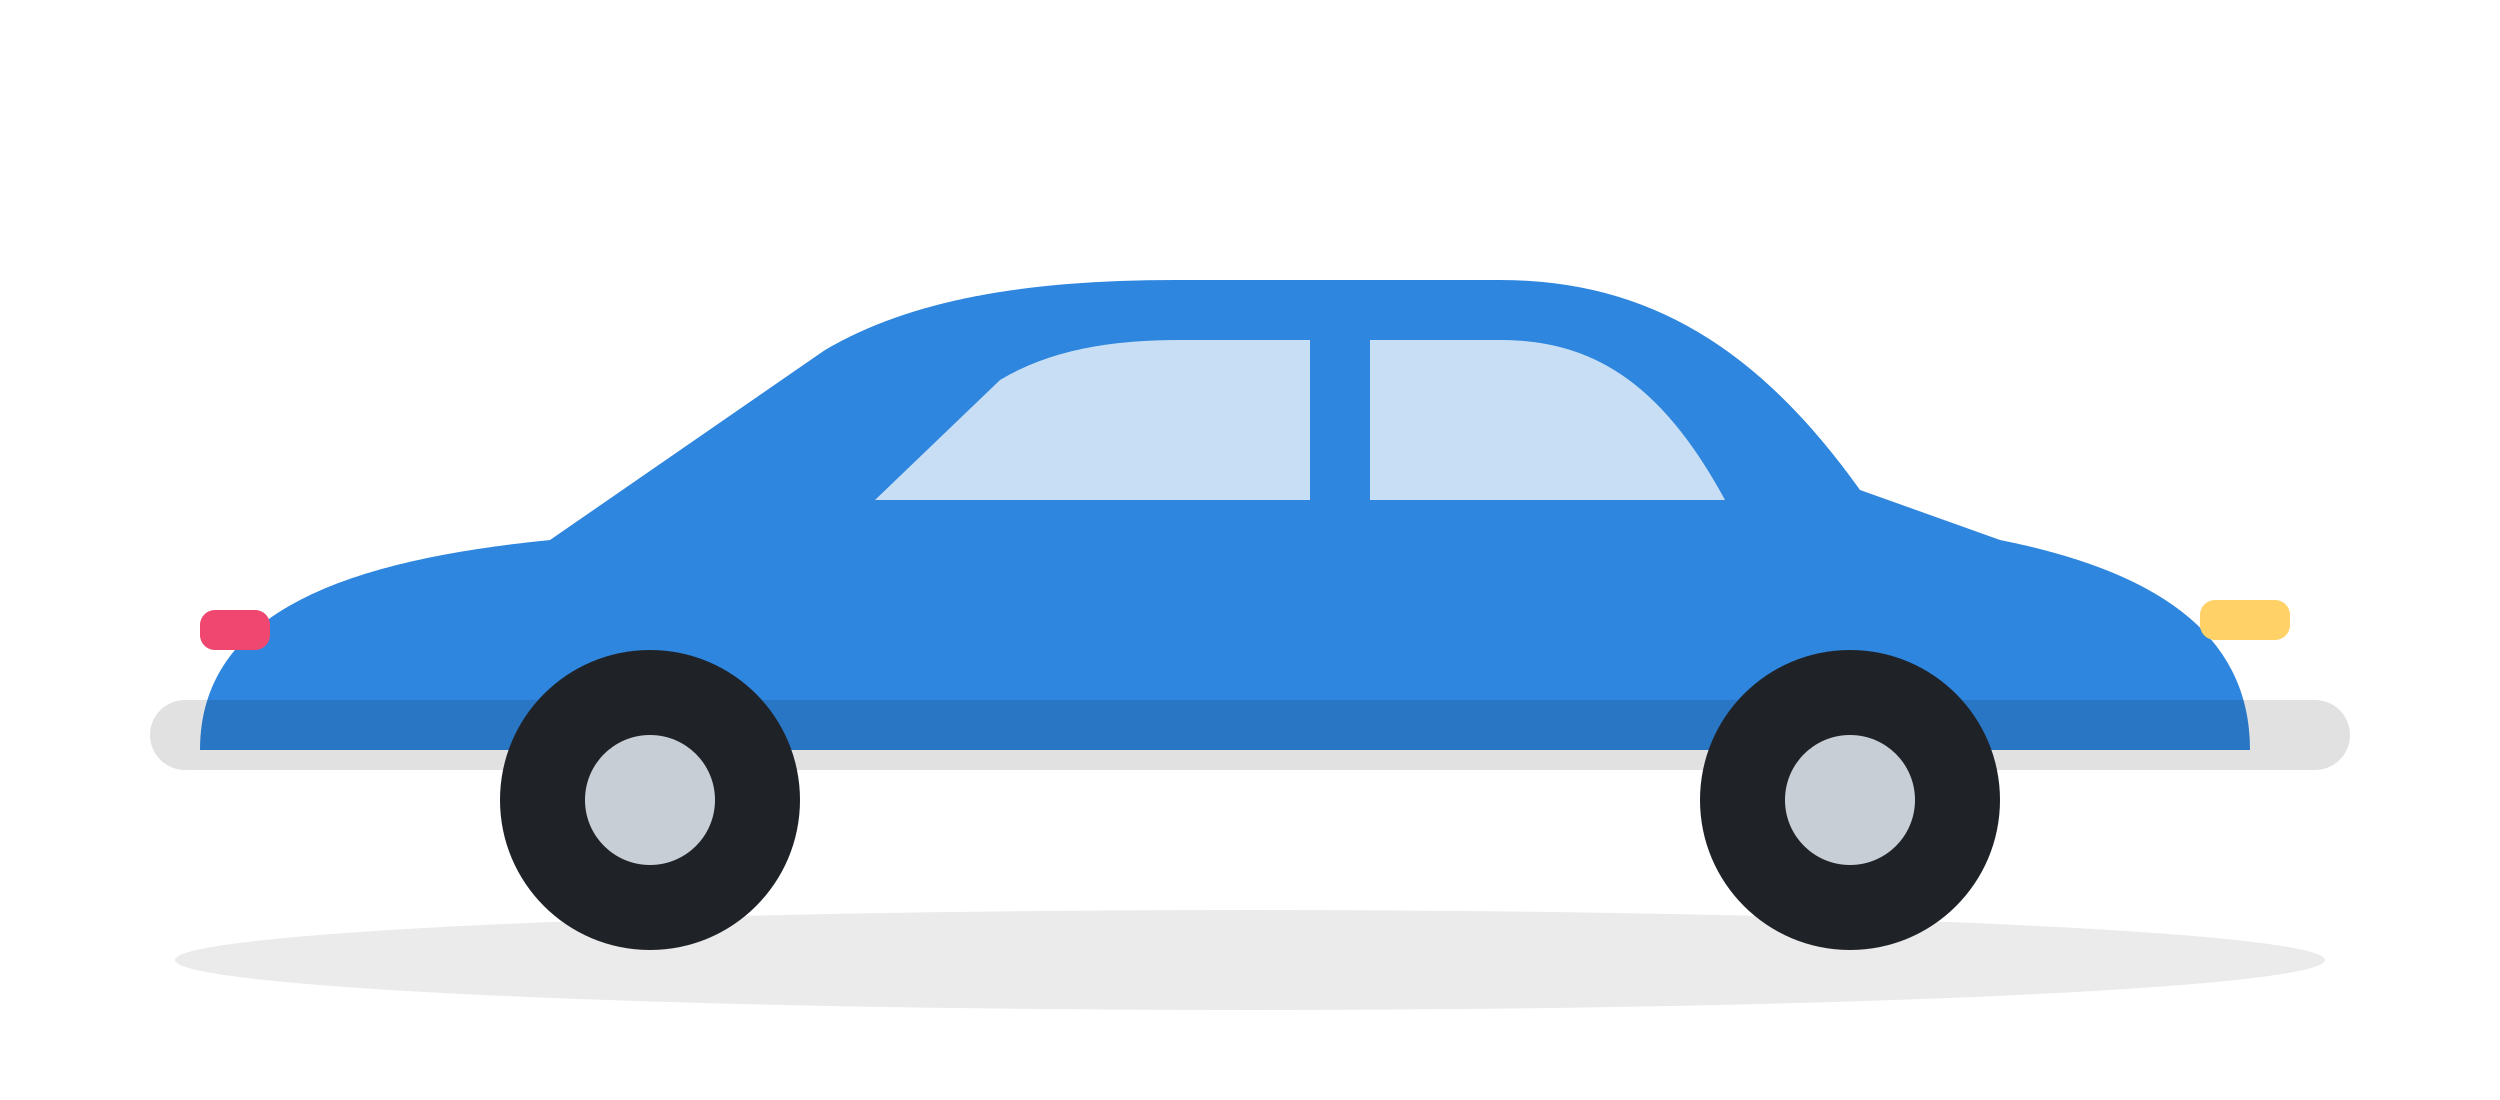
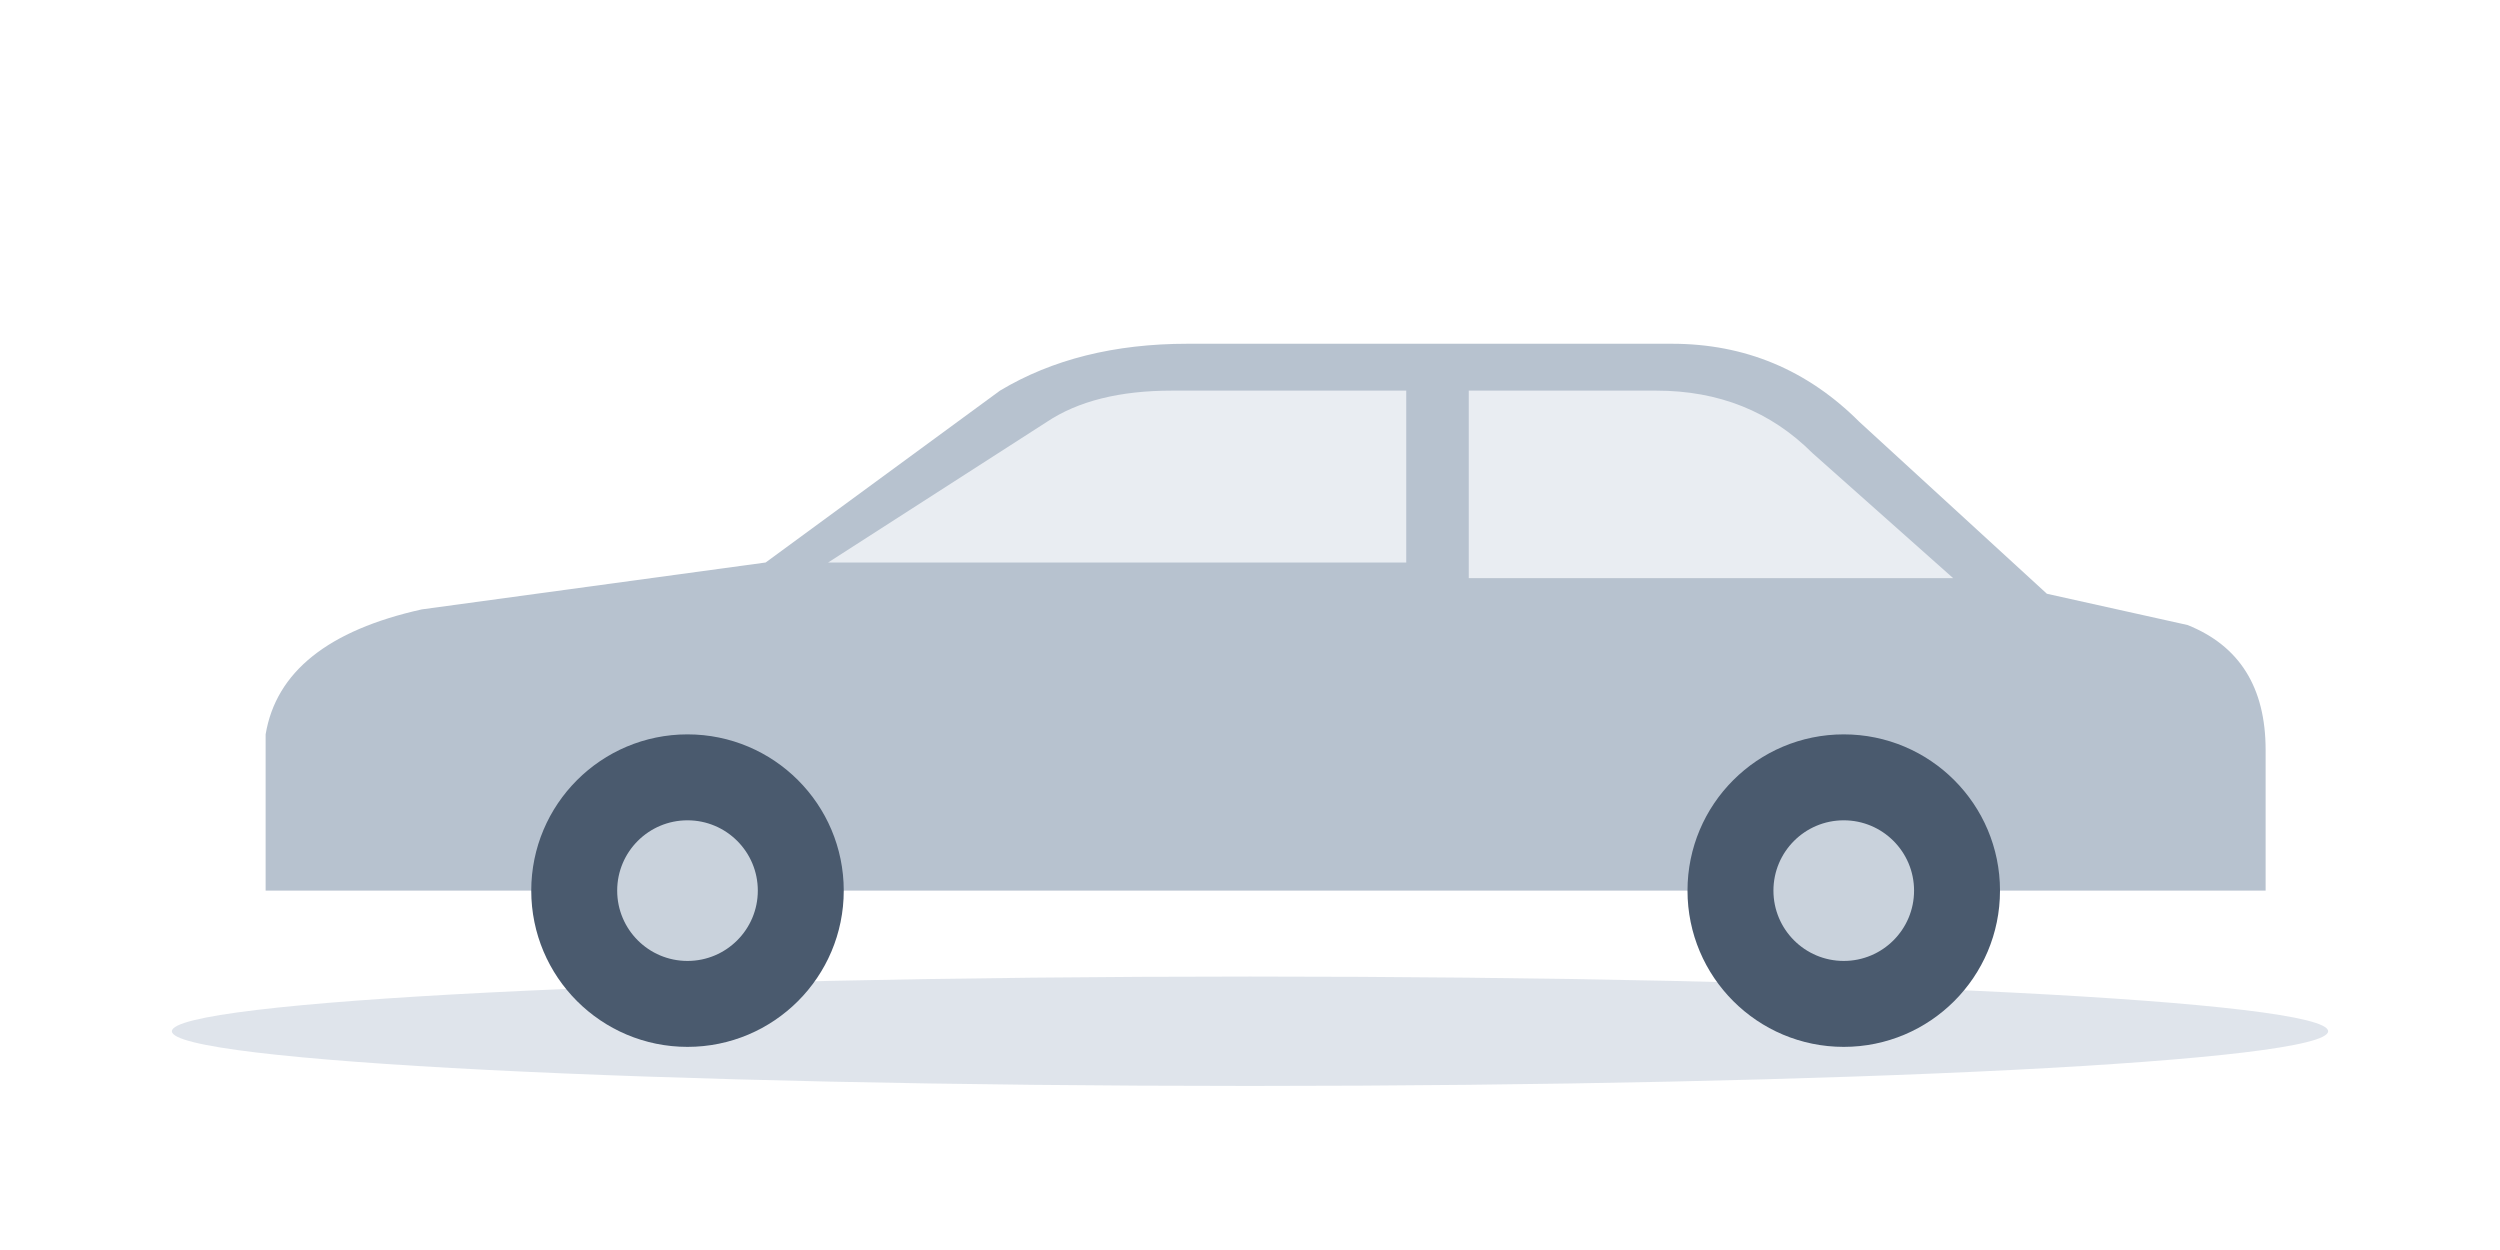
- <svg xmlns="http://www.w3.org/2000/svg" viewBox="0 0 500 220" role="img" aria-label="economy">
-   <ellipse cx="250" cy="192" rx="215" ry="10" fill="#000" opacity="0.08" />
-   <path d="M40 150 C40 122 70 112 110 108 L165 70 C182 60 205 56 235 56 L300 56 C330 56 352 70 372 98 L400 108 C430 114 450 126 450 150 Z" fill="#2e86de" />
-   <path d="M175 100 L200 76 C210 70 222 68 236 68 L262 68 L262 100 Z M274 68 L300 68 C318 68 332 76 345 100 L274 100 Z" fill="#cfe3f6" opacity="0.95" />
-   <rect x="30" y="140" width="440" height="14" rx="7" fill="#000" opacity="0.12" />
-   <circle cx="130" cy="160" r="30" fill="#1f2328" />
-   <circle cx="130" cy="160" r="13" fill="#c8ced6" />
-   <circle cx="370" cy="160" r="30" fill="#1f2328" />
-   <circle cx="370" cy="160" r="13" fill="#c8ced6" />
-   <rect x="440" y="120" width="18" height="8" rx="3" fill="#ffd166" />
-   <rect x="40" y="122" width="14" height="8" rx="3" fill="#ef476f" />
+ <svg xmlns="http://www.w3.org/2000/svg" viewBox="0 0 320 160" role="img" aria-label="economy">
+   <ellipse cx="160" cy="132" rx="138" ry="7" fill="#dfe4eb" />
+   <path d="M34 114 V94 Q36 82 54 78 L98 72 L128 50 Q138 44 152 44 L214 44 Q228 44 238 54 L262 76 L280 80 Q290 84 290 96 V114 Z" fill="#b7c2cf" />
+   <path d="M134 54 Q140 50 150 50 L180 50 L180 72 L106 72 Z M188 50 L212 50 Q224 50 232 58 L250 74 L188 74 Z" fill="#e9edf2" />
+   <circle cx="88" cy="114" r="20" fill="#4a5a6e" />
+   <circle cx="88" cy="114" r="9" fill="#c9d2dc" />
+   <circle cx="236" cy="114" r="20" fill="#4a5a6e" />
+   <circle cx="236" cy="114" r="9" fill="#c9d2dc" />
</svg>
